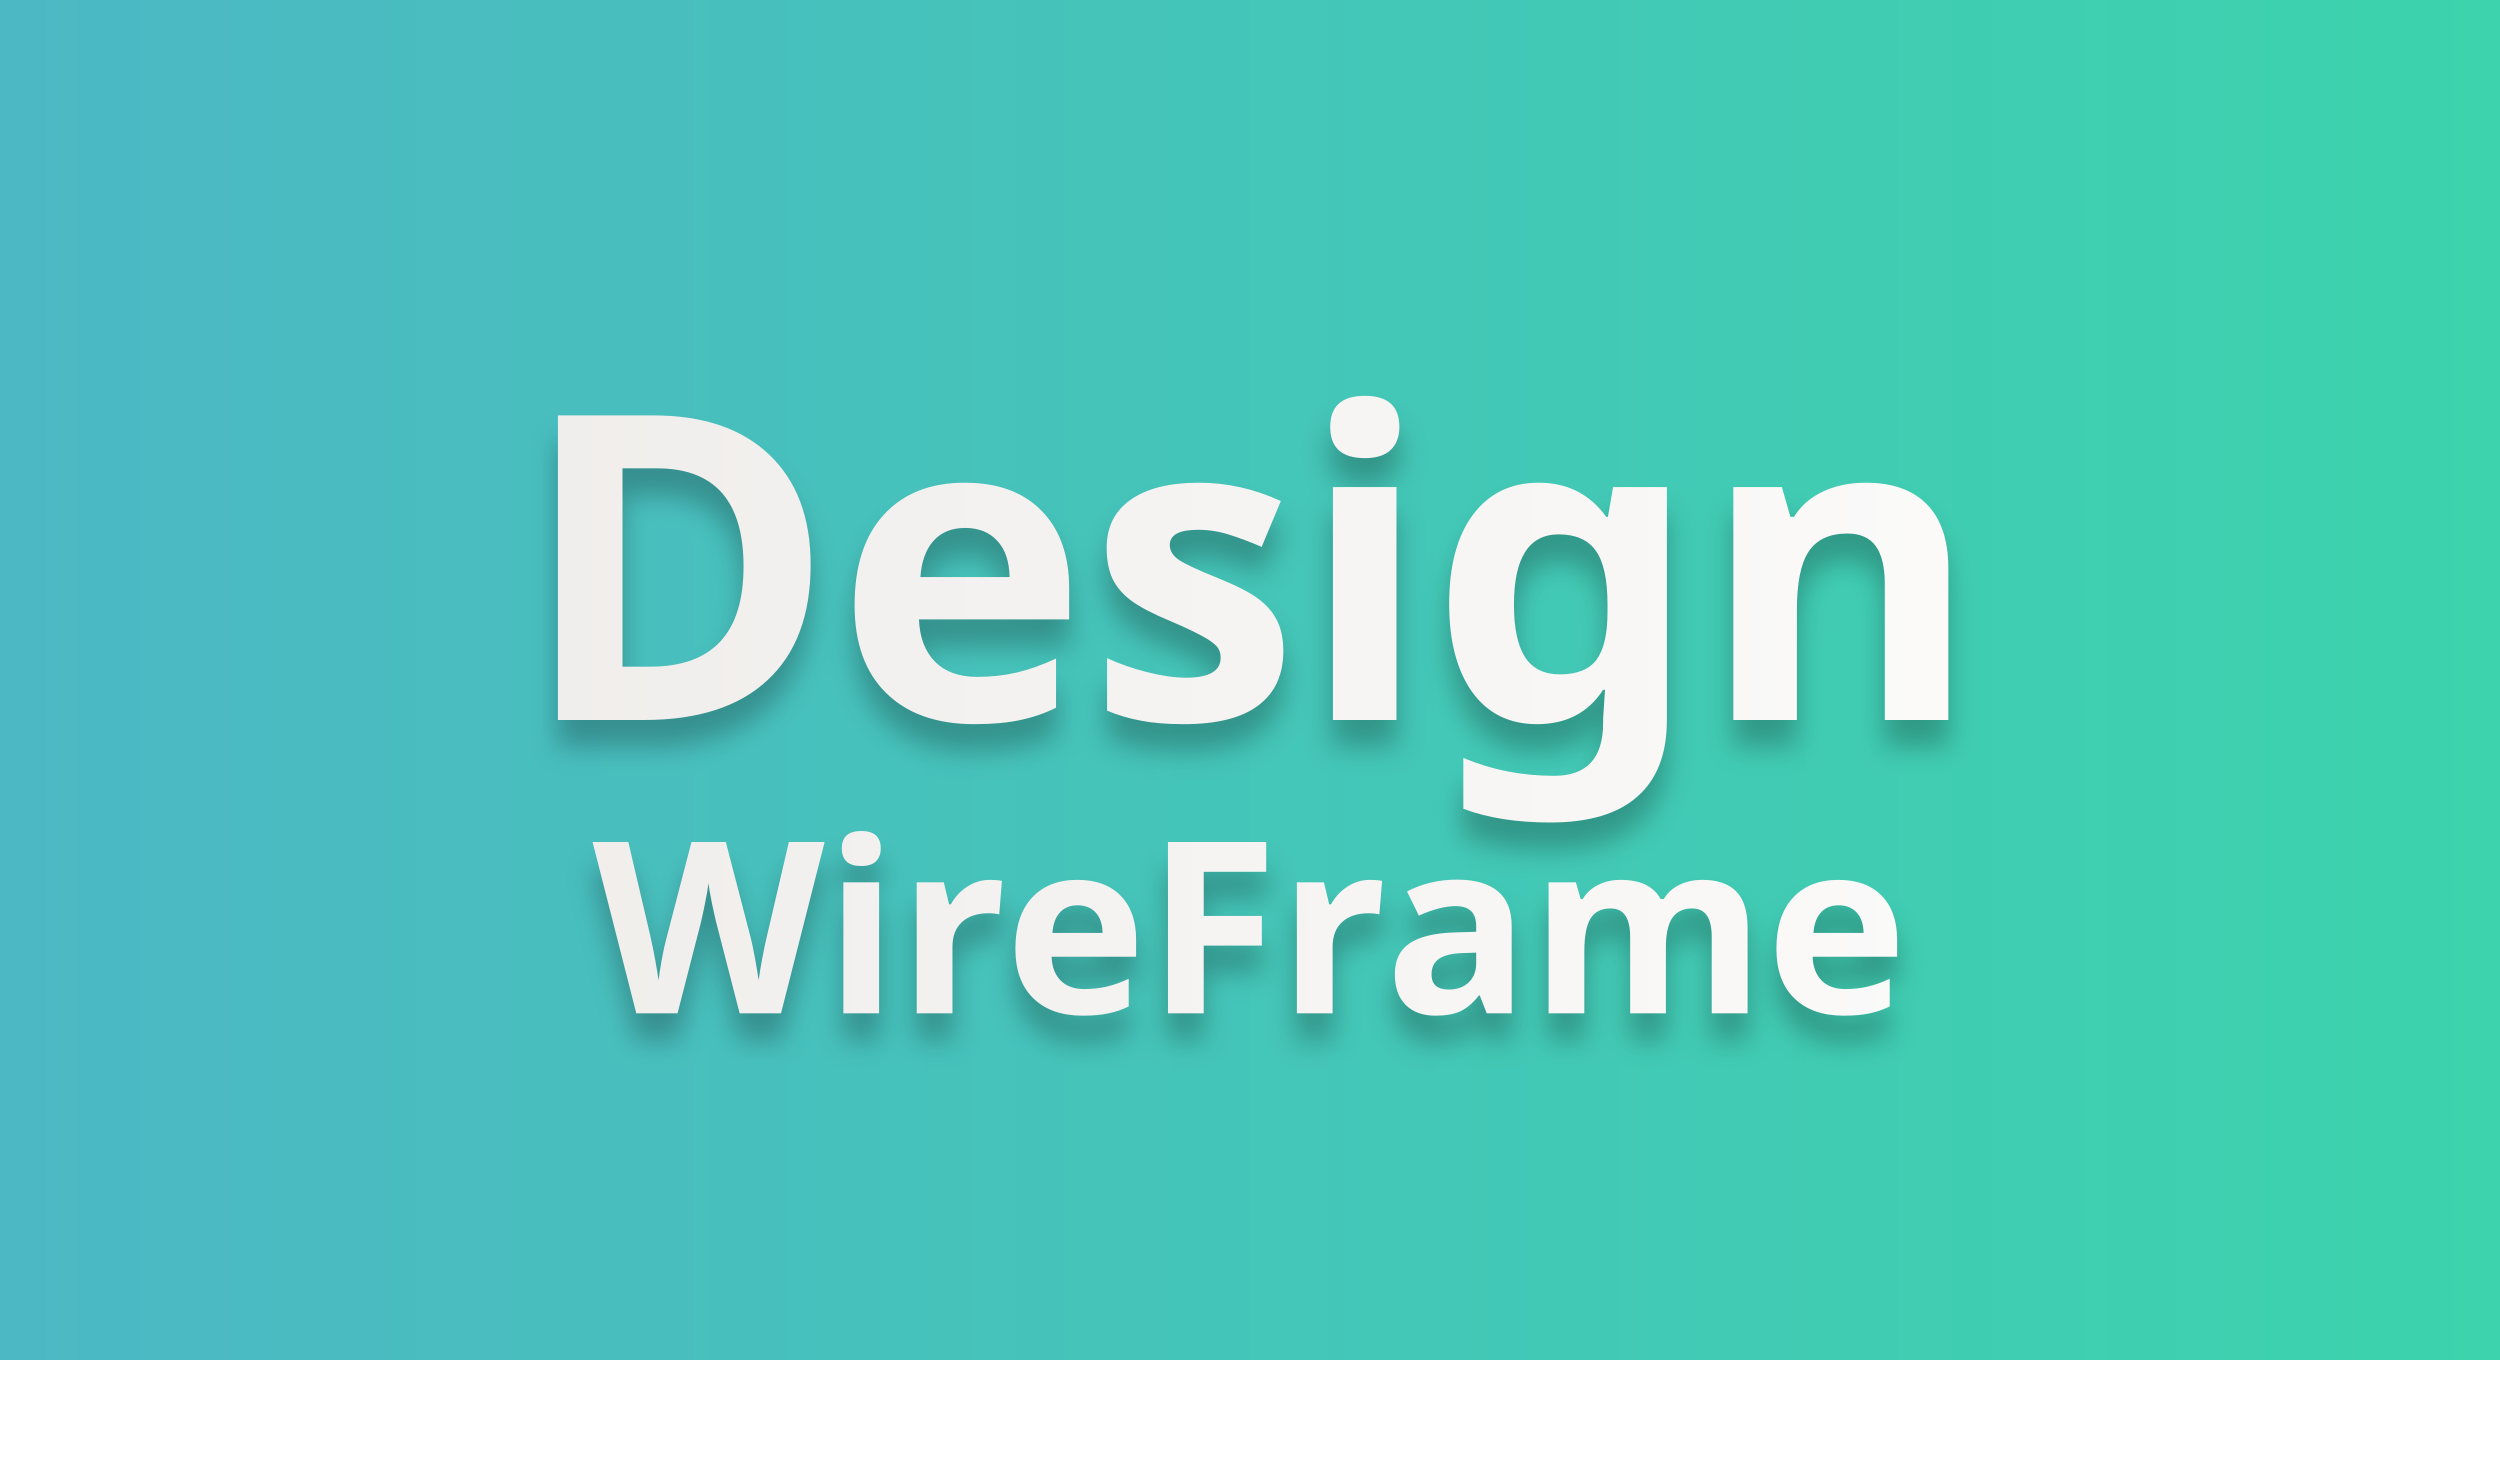
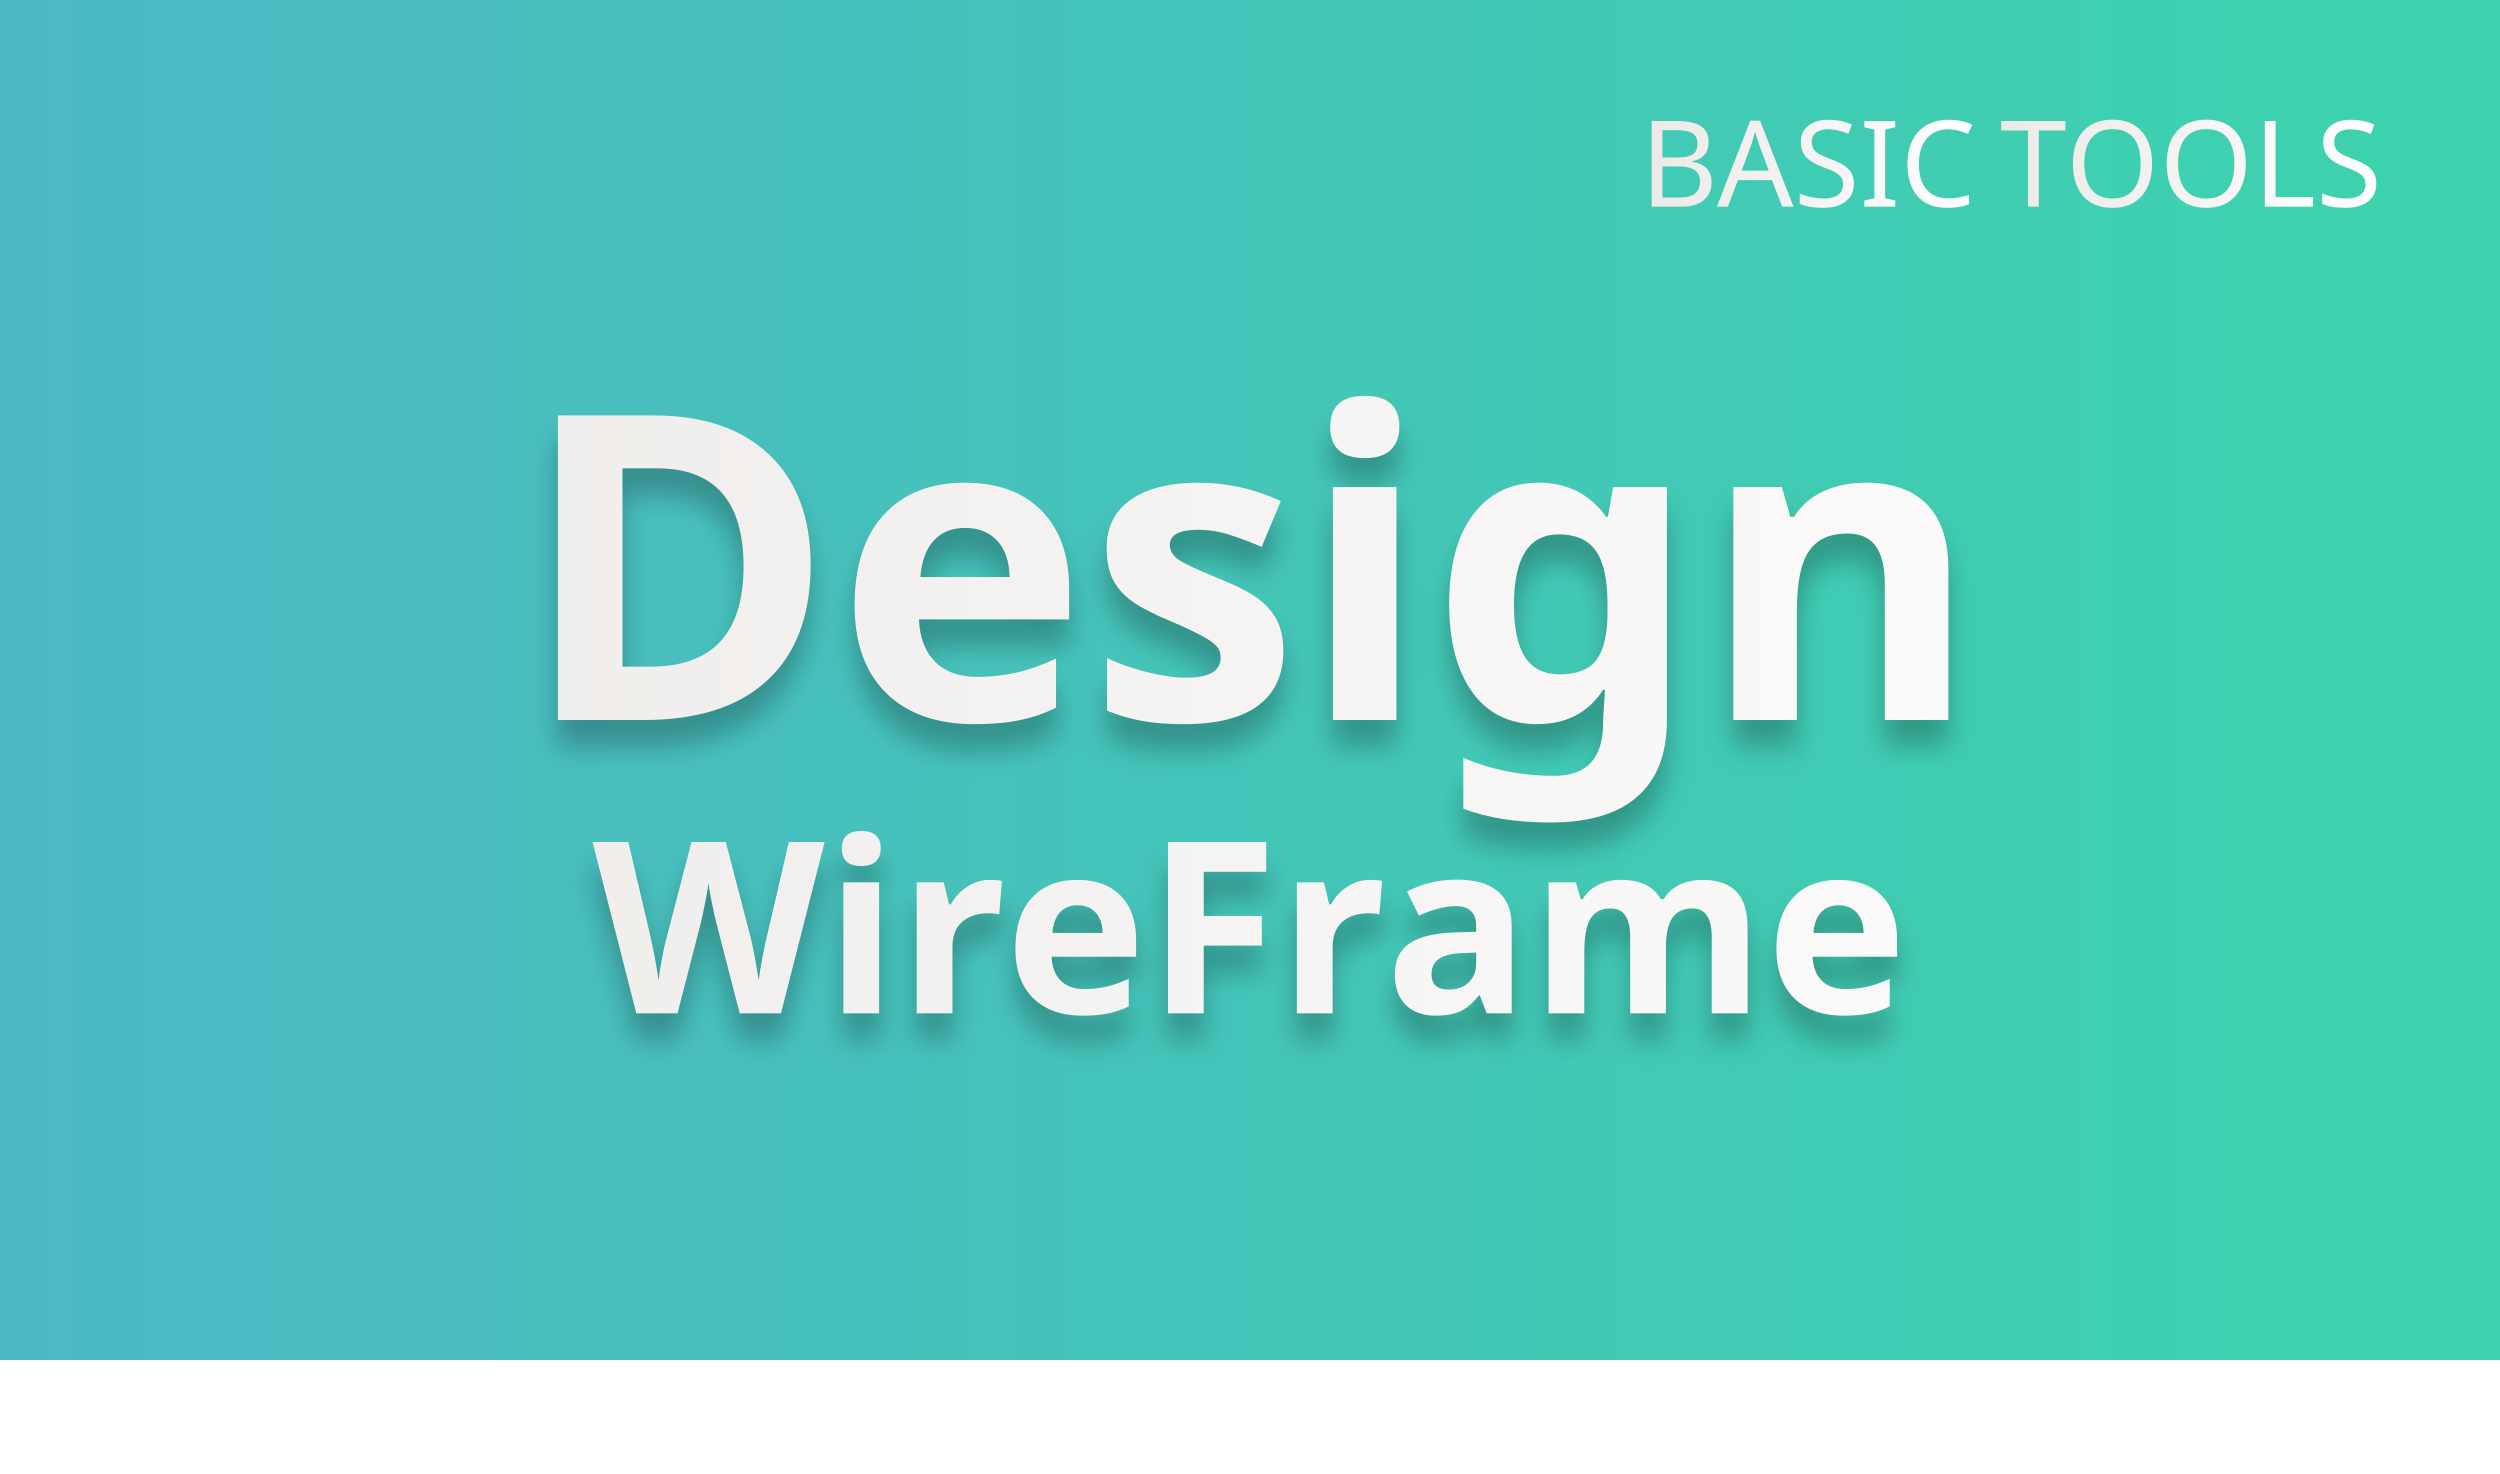
<svg xmlns="http://www.w3.org/2000/svg" width="375" height="221" viewBox="0 0 375 221" fill="none">
  <rect width="375" height="204" fill="url(#paint0_linear)" />
  <g filter="url(#filter0_d)">
    <path d="M121.594 84.719C121.594 92.24 119.448 98 115.156 102C110.885 106 104.708 108 96.625 108H83.688V62.312H98.031C105.49 62.312 111.281 64.281 115.406 68.219C119.531 72.156 121.594 77.656 121.594 84.719ZM111.531 84.969C111.531 75.156 107.198 70.25 98.531 70.25H93.375V100H97.531C106.865 100 111.531 94.99 111.531 84.969ZM144.781 79.188C142.76 79.188 141.177 79.833 140.031 81.125C138.885 82.396 138.229 84.208 138.062 86.562H151.438C151.396 84.208 150.781 82.396 149.594 81.125C148.406 79.833 146.802 79.188 144.781 79.188ZM146.125 108.625C140.5 108.625 136.104 107.073 132.938 103.969C129.771 100.865 128.188 96.469 128.188 90.781C128.188 84.927 129.646 80.406 132.562 77.219C135.5 74.01 139.552 72.406 144.719 72.406C149.656 72.406 153.5 73.812 156.25 76.625C159 79.438 160.375 83.323 160.375 88.281V92.906H137.844C137.948 95.615 138.75 97.729 140.25 99.25C141.75 100.771 143.854 101.531 146.562 101.531C148.667 101.531 150.656 101.312 152.531 100.875C154.406 100.438 156.365 99.74 158.406 98.781V106.156C156.74 106.99 154.958 107.604 153.062 108C151.167 108.417 148.854 108.625 146.125 108.625ZM192.5 97.625C192.5 101.208 191.25 103.938 188.75 105.812C186.271 107.688 182.552 108.625 177.594 108.625C175.052 108.625 172.885 108.448 171.094 108.094C169.302 107.76 167.625 107.26 166.062 106.594V98.719C167.833 99.552 169.823 100.25 172.031 100.812C174.26 101.375 176.219 101.656 177.906 101.656C181.365 101.656 183.094 100.656 183.094 98.656C183.094 97.906 182.865 97.302 182.406 96.844C181.948 96.365 181.156 95.833 180.031 95.25C178.906 94.646 177.406 93.948 175.531 93.156C172.844 92.031 170.865 90.99 169.594 90.031C168.344 89.073 167.427 87.979 166.844 86.75C166.281 85.5 166 83.969 166 82.156C166 79.052 167.198 76.656 169.594 74.969C172.01 73.26 175.427 72.406 179.844 72.406C184.052 72.406 188.146 73.323 192.125 75.156L189.25 82.031C187.5 81.281 185.865 80.667 184.344 80.188C182.823 79.708 181.271 79.469 179.688 79.469C176.875 79.469 175.469 80.229 175.469 81.75C175.469 82.604 175.917 83.344 176.812 83.969C177.729 84.594 179.719 85.521 182.781 86.75C185.51 87.854 187.51 88.885 188.781 89.844C190.052 90.802 190.99 91.906 191.594 93.156C192.198 94.406 192.5 95.896 192.5 97.625ZM199.531 64.031C199.531 60.927 201.26 59.375 204.719 59.375C208.177 59.375 209.906 60.927 209.906 64.031C209.906 65.51 209.469 66.667 208.594 67.5C207.74 68.312 206.448 68.719 204.719 68.719C201.26 68.719 199.531 67.156 199.531 64.031ZM209.469 108H199.938V73.062H209.469V108ZM233.969 101.156C236.531 101.156 238.365 100.427 239.469 98.969C240.573 97.49 241.125 95.104 241.125 91.812V90.656C241.125 86.927 240.542 84.25 239.375 82.625C238.229 80.979 236.375 80.156 233.812 80.156C229.333 80.156 227.094 83.677 227.094 90.719C227.094 94.219 227.646 96.833 228.75 98.562C229.875 100.292 231.615 101.156 233.969 101.156ZM250.031 108.062C250.031 113.083 248.562 116.885 245.625 119.469C242.708 122.073 238.354 123.375 232.562 123.375C227.458 123.375 223.104 122.688 219.5 121.312V113.688C223.729 115.479 228.271 116.375 233.125 116.375C238.021 116.375 240.469 113.729 240.469 108.438V107.75L240.75 103.469H240.469C238.24 106.906 234.938 108.625 230.562 108.625C226.375 108.625 223.125 107.01 220.812 103.781C218.521 100.552 217.375 96.156 217.375 90.594C217.375 84.865 218.562 80.406 220.938 77.219C223.333 74.01 226.625 72.406 230.812 72.406C235.104 72.406 238.479 74.115 240.938 77.531H241.188L241.969 73.062H250.031V108.062ZM292.25 108H282.719V87.594C282.719 85.073 282.271 83.188 281.375 81.938C280.479 80.667 279.052 80.031 277.094 80.031C274.427 80.031 272.5 80.927 271.312 82.719C270.125 84.49 269.531 87.438 269.531 91.562V108H260V73.062H267.281L268.562 77.531H269.094C270.156 75.844 271.615 74.573 273.469 73.719C275.344 72.844 277.469 72.406 279.844 72.406C283.906 72.406 286.99 73.51 289.094 75.719C291.198 77.906 292.25 81.073 292.25 85.219V108ZM117.152 152H110.947L107.467 138.5C107.338 138.02 107.115 137.029 106.799 135.529C106.494 134.018 106.318 133.004 106.271 132.488C106.201 133.121 106.025 134.141 105.744 135.547C105.463 136.941 105.246 137.938 105.094 138.535L101.631 152H95.443L88.887 126.301H94.248L97.535 140.328C98.109 142.918 98.525 145.162 98.783 147.061C98.853 146.393 99.012 145.361 99.258 143.967C99.516 142.561 99.756 141.471 99.978 140.697L103.723 126.301H108.873L112.617 140.697C112.781 141.342 112.986 142.326 113.232 143.65C113.479 144.975 113.666 146.111 113.795 147.061C113.912 146.146 114.1 145.01 114.357 143.65C114.615 142.279 114.85 141.172 115.061 140.328L118.33 126.301H123.691L117.152 152ZM126.275 127.268C126.275 125.521 127.248 124.648 129.193 124.648C131.139 124.648 132.111 125.521 132.111 127.268C132.111 128.1 131.865 128.75 131.373 129.219C130.893 129.676 130.166 129.904 129.193 129.904C127.248 129.904 126.275 129.025 126.275 127.268ZM131.865 152H126.504V132.348H131.865V152ZM148.477 131.979C149.203 131.979 149.807 132.031 150.287 132.137L149.883 137.164C149.449 137.047 148.922 136.988 148.301 136.988C146.59 136.988 145.254 137.428 144.293 138.307C143.344 139.186 142.869 140.416 142.869 141.998V152H137.508V132.348H141.568L142.359 135.652H142.623C143.232 134.551 144.053 133.666 145.084 132.998C146.127 132.318 147.258 131.979 148.477 131.979ZM161.643 135.793C160.506 135.793 159.615 136.156 158.971 136.883C158.326 137.598 157.957 138.617 157.863 139.941H165.387C165.363 138.617 165.018 137.598 164.35 136.883C163.682 136.156 162.779 135.793 161.643 135.793ZM162.398 152.352C159.234 152.352 156.762 151.479 154.98 149.732C153.199 147.986 152.309 145.514 152.309 142.314C152.309 139.021 153.129 136.479 154.77 134.686C156.422 132.881 158.701 131.979 161.607 131.979C164.385 131.979 166.547 132.77 168.094 134.352C169.641 135.934 170.414 138.119 170.414 140.908V143.51H157.74C157.799 145.033 158.25 146.223 159.094 147.078C159.938 147.934 161.121 148.361 162.645 148.361C163.828 148.361 164.947 148.238 166.002 147.992C167.057 147.746 168.158 147.354 169.307 146.814V150.963C168.369 151.432 167.367 151.777 166.301 152C165.234 152.234 163.934 152.352 162.398 152.352ZM180.557 152H175.195V126.301H189.926V130.766H180.557V137.393H189.275V141.84H180.557V152ZM205.5 131.979C206.227 131.979 206.83 132.031 207.311 132.137L206.906 137.164C206.473 137.047 205.945 136.988 205.324 136.988C203.613 136.988 202.277 137.428 201.316 138.307C200.367 139.186 199.893 140.416 199.893 141.998V152H194.531V132.348H198.592L199.383 135.652H199.646C200.256 134.551 201.076 133.666 202.107 132.998C203.15 132.318 204.281 131.979 205.5 131.979ZM223.008 152L221.971 149.328H221.83C220.928 150.465 219.996 151.256 219.035 151.701C218.086 152.135 216.844 152.352 215.309 152.352C213.422 152.352 211.934 151.812 210.844 150.734C209.766 149.656 209.227 148.121 209.227 146.129C209.227 144.043 209.953 142.508 211.406 141.523C212.871 140.527 215.074 139.977 218.016 139.871L221.426 139.766V138.904C221.426 136.912 220.406 135.916 218.367 135.916C216.797 135.916 214.951 136.391 212.83 137.34L211.055 133.719C213.316 132.535 215.824 131.943 218.578 131.943C221.215 131.943 223.236 132.518 224.643 133.666C226.049 134.814 226.752 136.561 226.752 138.904V152H223.008ZM221.426 142.895L219.352 142.965C217.793 143.012 216.633 143.293 215.871 143.809C215.109 144.324 214.729 145.109 214.729 146.164C214.729 147.676 215.596 148.432 217.33 148.432C218.572 148.432 219.562 148.074 220.301 147.359C221.051 146.645 221.426 145.695 221.426 144.512V142.895ZM249.885 152H244.523V140.521C244.523 139.104 244.283 138.043 243.803 137.34C243.334 136.625 242.59 136.268 241.57 136.268C240.199 136.268 239.203 136.771 238.582 137.779C237.961 138.787 237.65 140.445 237.65 142.754V152H232.289V132.348H236.385L237.105 134.861H237.404C237.932 133.959 238.693 133.256 239.689 132.752C240.686 132.236 241.828 131.979 243.117 131.979C246.059 131.979 248.051 132.939 249.094 134.861H249.568C250.096 133.947 250.869 133.238 251.889 132.734C252.92 132.23 254.08 131.979 255.369 131.979C257.596 131.979 259.277 132.553 260.414 133.701C261.562 134.838 262.137 136.666 262.137 139.186V152H256.758V140.521C256.758 139.104 256.518 138.043 256.037 137.34C255.568 136.625 254.824 136.268 253.805 136.268C252.492 136.268 251.508 136.736 250.852 137.674C250.207 138.611 249.885 140.1 249.885 142.139V152ZM275.795 135.793C274.658 135.793 273.768 136.156 273.123 136.883C272.479 137.598 272.109 138.617 272.016 139.941H279.539C279.516 138.617 279.17 137.598 278.502 136.883C277.834 136.156 276.932 135.793 275.795 135.793ZM276.551 152.352C273.387 152.352 270.914 151.479 269.133 149.732C267.352 147.986 266.461 145.514 266.461 142.314C266.461 139.021 267.281 136.479 268.922 134.686C270.574 132.881 272.854 131.979 275.76 131.979C278.537 131.979 280.699 132.77 282.246 134.352C283.793 135.934 284.566 138.119 284.566 140.908V143.51H271.893C271.951 145.033 272.402 146.223 273.246 147.078C274.09 147.934 275.273 148.361 276.797 148.361C277.98 148.361 279.1 148.238 280.154 147.992C281.209 147.746 282.311 147.354 283.459 146.814V150.963C282.521 151.432 281.52 151.777 280.453 152C279.387 152.234 278.086 152.352 276.551 152.352Z" fill="url(#paint1_linear)" />
  </g>
+   <path d="M247.749 18.15H251.414C253.137 18.15 254.379 18.408 255.141 18.924C255.908 19.434 256.292 20.236 256.292 21.332C256.292 22.094 256.084 22.724 255.668 23.222C255.252 23.714 254.646 24.033 253.849 24.18V24.268C254.839 24.438 255.565 24.78 256.028 25.296C256.497 25.811 256.731 26.494 256.731 27.344C256.731 28.492 256.339 29.389 255.554 30.033C254.769 30.678 253.673 31 252.267 31H247.749V18.15ZM249.366 23.617H251.739C252.747 23.617 253.479 23.456 253.937 23.134C254.394 22.811 254.622 22.273 254.622 21.517C254.622 20.814 254.37 20.307 253.866 19.996C253.368 19.686 252.577 19.53 251.493 19.53H249.366V23.617ZM249.366 24.971V29.629H251.959C252.99 29.629 253.755 29.43 254.253 29.031C254.751 28.633 255 28.029 255 27.221C255 26.453 254.736 25.888 254.209 25.524C253.682 25.155 252.891 24.971 251.836 24.971H249.366ZM267.34 31L265.793 27.019H260.695L259.166 31H257.531L262.55 18.098H264.009L269.019 31H267.34ZM265.31 25.586L263.868 21.692L263.253 19.768C263.077 20.471 262.893 21.112 262.699 21.692L261.24 25.586H265.31ZM278.08 27.564C278.08 28.683 277.676 29.564 276.867 30.209C276.059 30.854 274.934 31.176 273.492 31.176C271.969 31.176 270.791 30.974 269.959 30.569V29.023C270.504 29.257 271.099 29.441 271.743 29.576C272.394 29.711 273 29.778 273.562 29.778C274.523 29.778 275.247 29.594 275.733 29.225C276.22 28.855 276.463 28.349 276.463 27.704C276.463 27.276 276.375 26.925 276.199 26.649C276.023 26.374 275.728 26.116 275.312 25.876C274.901 25.636 274.277 25.363 273.439 25.059C272.25 24.625 271.4 24.115 270.891 23.529C270.381 22.938 270.126 22.176 270.126 21.244C270.126 20.242 270.501 19.445 271.251 18.854C272.007 18.262 273 17.966 274.23 17.966C275.514 17.966 276.694 18.206 277.772 18.686L277.271 20.075C276.17 19.618 275.145 19.39 274.195 19.39C273.434 19.39 272.836 19.554 272.402 19.882C271.975 20.21 271.761 20.67 271.761 21.262C271.761 21.684 271.843 22.035 272.007 22.316C272.177 22.592 272.446 22.844 272.815 23.072C273.19 23.301 273.776 23.561 274.573 23.855C275.528 24.206 276.24 24.549 276.709 24.883C277.178 25.211 277.523 25.592 277.746 26.025C277.969 26.453 278.08 26.966 278.08 27.564ZM284.285 31H279.645V30.068L281.156 29.726V19.442L279.645 19.082V18.15H284.285V19.082L282.773 19.442V29.726L284.285 30.068V31ZM292.274 19.39C290.892 19.39 289.805 19.852 289.014 20.778C288.223 21.704 287.827 22.97 287.827 24.575C287.827 26.233 288.211 27.514 288.979 28.416C289.746 29.312 290.839 29.761 292.257 29.761C293.171 29.761 294.199 29.591 295.342 29.251V30.657C294.797 30.856 294.272 30.991 293.769 31.061C293.265 31.138 292.685 31.176 292.028 31.176C290.136 31.176 288.677 30.602 287.651 29.453C286.632 28.299 286.122 26.667 286.122 24.558C286.122 23.233 286.365 22.073 286.852 21.077C287.344 20.081 288.056 19.314 288.987 18.774C289.925 18.235 291.026 17.966 292.292 17.966C293.651 17.966 294.835 18.218 295.843 18.722L295.192 20.093C294.167 19.624 293.194 19.39 292.274 19.39Z" fill="url(#paint2_linear)" />
+   <path d="M305.818 31H304.192V19.574H300.176V18.15H309.809V19.574H305.818V31ZM322.808 24.558C322.808 26.614 322.286 28.231 321.243 29.409C320.206 30.587 318.753 31.176 316.884 31.176C314.991 31.176 313.526 30.599 312.489 29.444C311.458 28.284 310.942 26.649 310.942 24.54C310.942 22.448 311.455 20.828 312.48 19.68C313.512 18.525 314.985 17.948 316.901 17.948C318.765 17.948 320.215 18.534 321.252 19.706C322.289 20.872 322.808 22.489 322.808 24.558ZM312.647 24.558C312.647 26.257 313.008 27.552 313.729 28.442C314.449 29.333 315.501 29.778 316.884 29.778C318.261 29.778 319.307 29.339 320.021 28.46C320.736 27.581 321.094 26.28 321.094 24.558C321.094 22.841 320.739 21.549 320.03 20.682C319.321 19.809 318.278 19.372 316.901 19.372C315.507 19.372 314.449 19.814 313.729 20.699C313.008 21.578 312.647 22.864 312.647 24.558ZM336.87 24.558C336.87 26.614 336.349 28.231 335.306 29.409C334.269 30.587 332.815 31.176 330.946 31.176C329.054 31.176 327.589 30.599 326.552 29.444C325.521 28.284 325.005 26.649 325.005 24.54C325.005 22.448 325.518 20.828 326.543 19.68C327.574 18.525 329.048 17.948 330.964 17.948C332.827 17.948 334.277 18.534 335.314 19.706C336.352 20.872 336.87 22.489 336.87 24.558ZM326.71 24.558C326.71 26.257 327.07 27.552 327.791 28.442C328.512 29.333 329.563 29.778 330.946 29.778C332.323 29.778 333.369 29.339 334.084 28.46C334.799 27.581 335.156 26.28 335.156 24.558C335.156 22.841 334.802 21.549 334.093 20.682C333.384 19.809 332.341 19.372 330.964 19.372C329.569 19.372 328.512 19.814 327.791 20.699C327.07 21.578 326.71 22.864 326.71 24.558ZM339.718 31V18.15H341.335V29.559H346.951V31H339.718ZM356.443 27.564C356.443 28.683 356.039 29.564 355.23 30.209C354.422 30.854 353.297 31.176 351.855 31.176C350.332 31.176 349.154 30.974 348.322 30.569V29.023C348.867 29.257 349.462 29.441 350.106 29.576C350.757 29.711 351.363 29.778 351.926 29.778C352.887 29.778 353.61 29.594 354.097 29.225C354.583 28.855 354.826 28.349 354.826 27.704C354.826 27.276 354.738 26.925 354.562 26.649C354.387 26.374 354.091 26.116 353.675 25.876C353.265 25.636 352.641 25.363 351.803 25.059C350.613 24.625 349.764 24.115 349.254 23.529C348.744 22.938 348.489 22.176 348.489 21.244C348.489 20.242 348.864 19.445 349.614 18.854C350.37 18.262 351.363 17.966 352.594 17.966C353.877 17.966 355.058 18.206 356.136 18.686L355.635 20.075C354.533 19.618 353.508 19.39 352.559 19.39C351.797 19.39 351.199 19.554 350.766 19.882C350.338 20.21 350.124 20.67 350.124 21.262C350.124 21.684 350.206 22.035 350.37 22.316C350.54 22.592 350.81 22.844 351.179 23.072C351.554 23.301 352.14 23.561 352.937 23.855C353.892 24.206 354.604 24.549 355.072 24.883C355.541 25.211 355.887 25.592 356.109 26.025C356.332 26.453 356.443 26.966 356.443 27.564Z" fill="url(#paint3_linear)" />
  <defs>
    <filter id="filter0_d" x="79.688" y="59.375" width="216.562" height="100.977" filterUnits="userSpaceOnUse" color-interpolation-filters="sRGB">
      <feFlood flood-opacity="0" result="BackgroundImageFix" />
      <feColorMatrix in="SourceAlpha" type="matrix" values="0 0 0 0 0 0 0 0 0 0 0 0 0 0 0 0 0 0 127 0" />
      <feOffset dy="4" />
      <feGaussianBlur stdDeviation="2" />
      <feColorMatrix type="matrix" values="0 0 0 0 0 0 0 0 0 0 0 0 0 0 0 0 0 0 0.25 0" />
      <feBlend mode="normal" in2="BackgroundImageFix" result="effect1_dropShadow" />
      <feBlend mode="normal" in="SourceGraphic" in2="effect1_dropShadow" result="shape" />
    </filter>
    <linearGradient id="paint0_linear" x1="0" y1="102" x2="375" y2="102" gradientUnits="userSpaceOnUse">
      <stop stop-color="#4CB8C4" />
      <stop offset="1" stop-color="#3CD3AD" />
    </linearGradient>
    <linearGradient id="paint1_linear" x1="0" y1="110.5" x2="375" y2="110.5" gradientUnits="userSpaceOnUse">
      <stop stop-color="#ECE9E6" />
      <stop offset="1" stop-color="white" />
    </linearGradient>
+     <linearGradient id="paint2_linear" x1="246" y1="24" x2="297" y2="24" gradientUnits="userSpaceOnUse">
+       <stop stop-color="#ECE9E6" />
+       <stop offset="1" stop-color="white" />
+     </linearGradient>
+     <linearGradient id="paint3_linear" x1="300" y1="24" x2="358" y2="24" gradientUnits="userSpaceOnUse">
+       <stop stop-color="#ECE9E6" />
+       <stop offset="1" stop-color="white" />
+     </linearGradient>
  </defs>
</svg>
